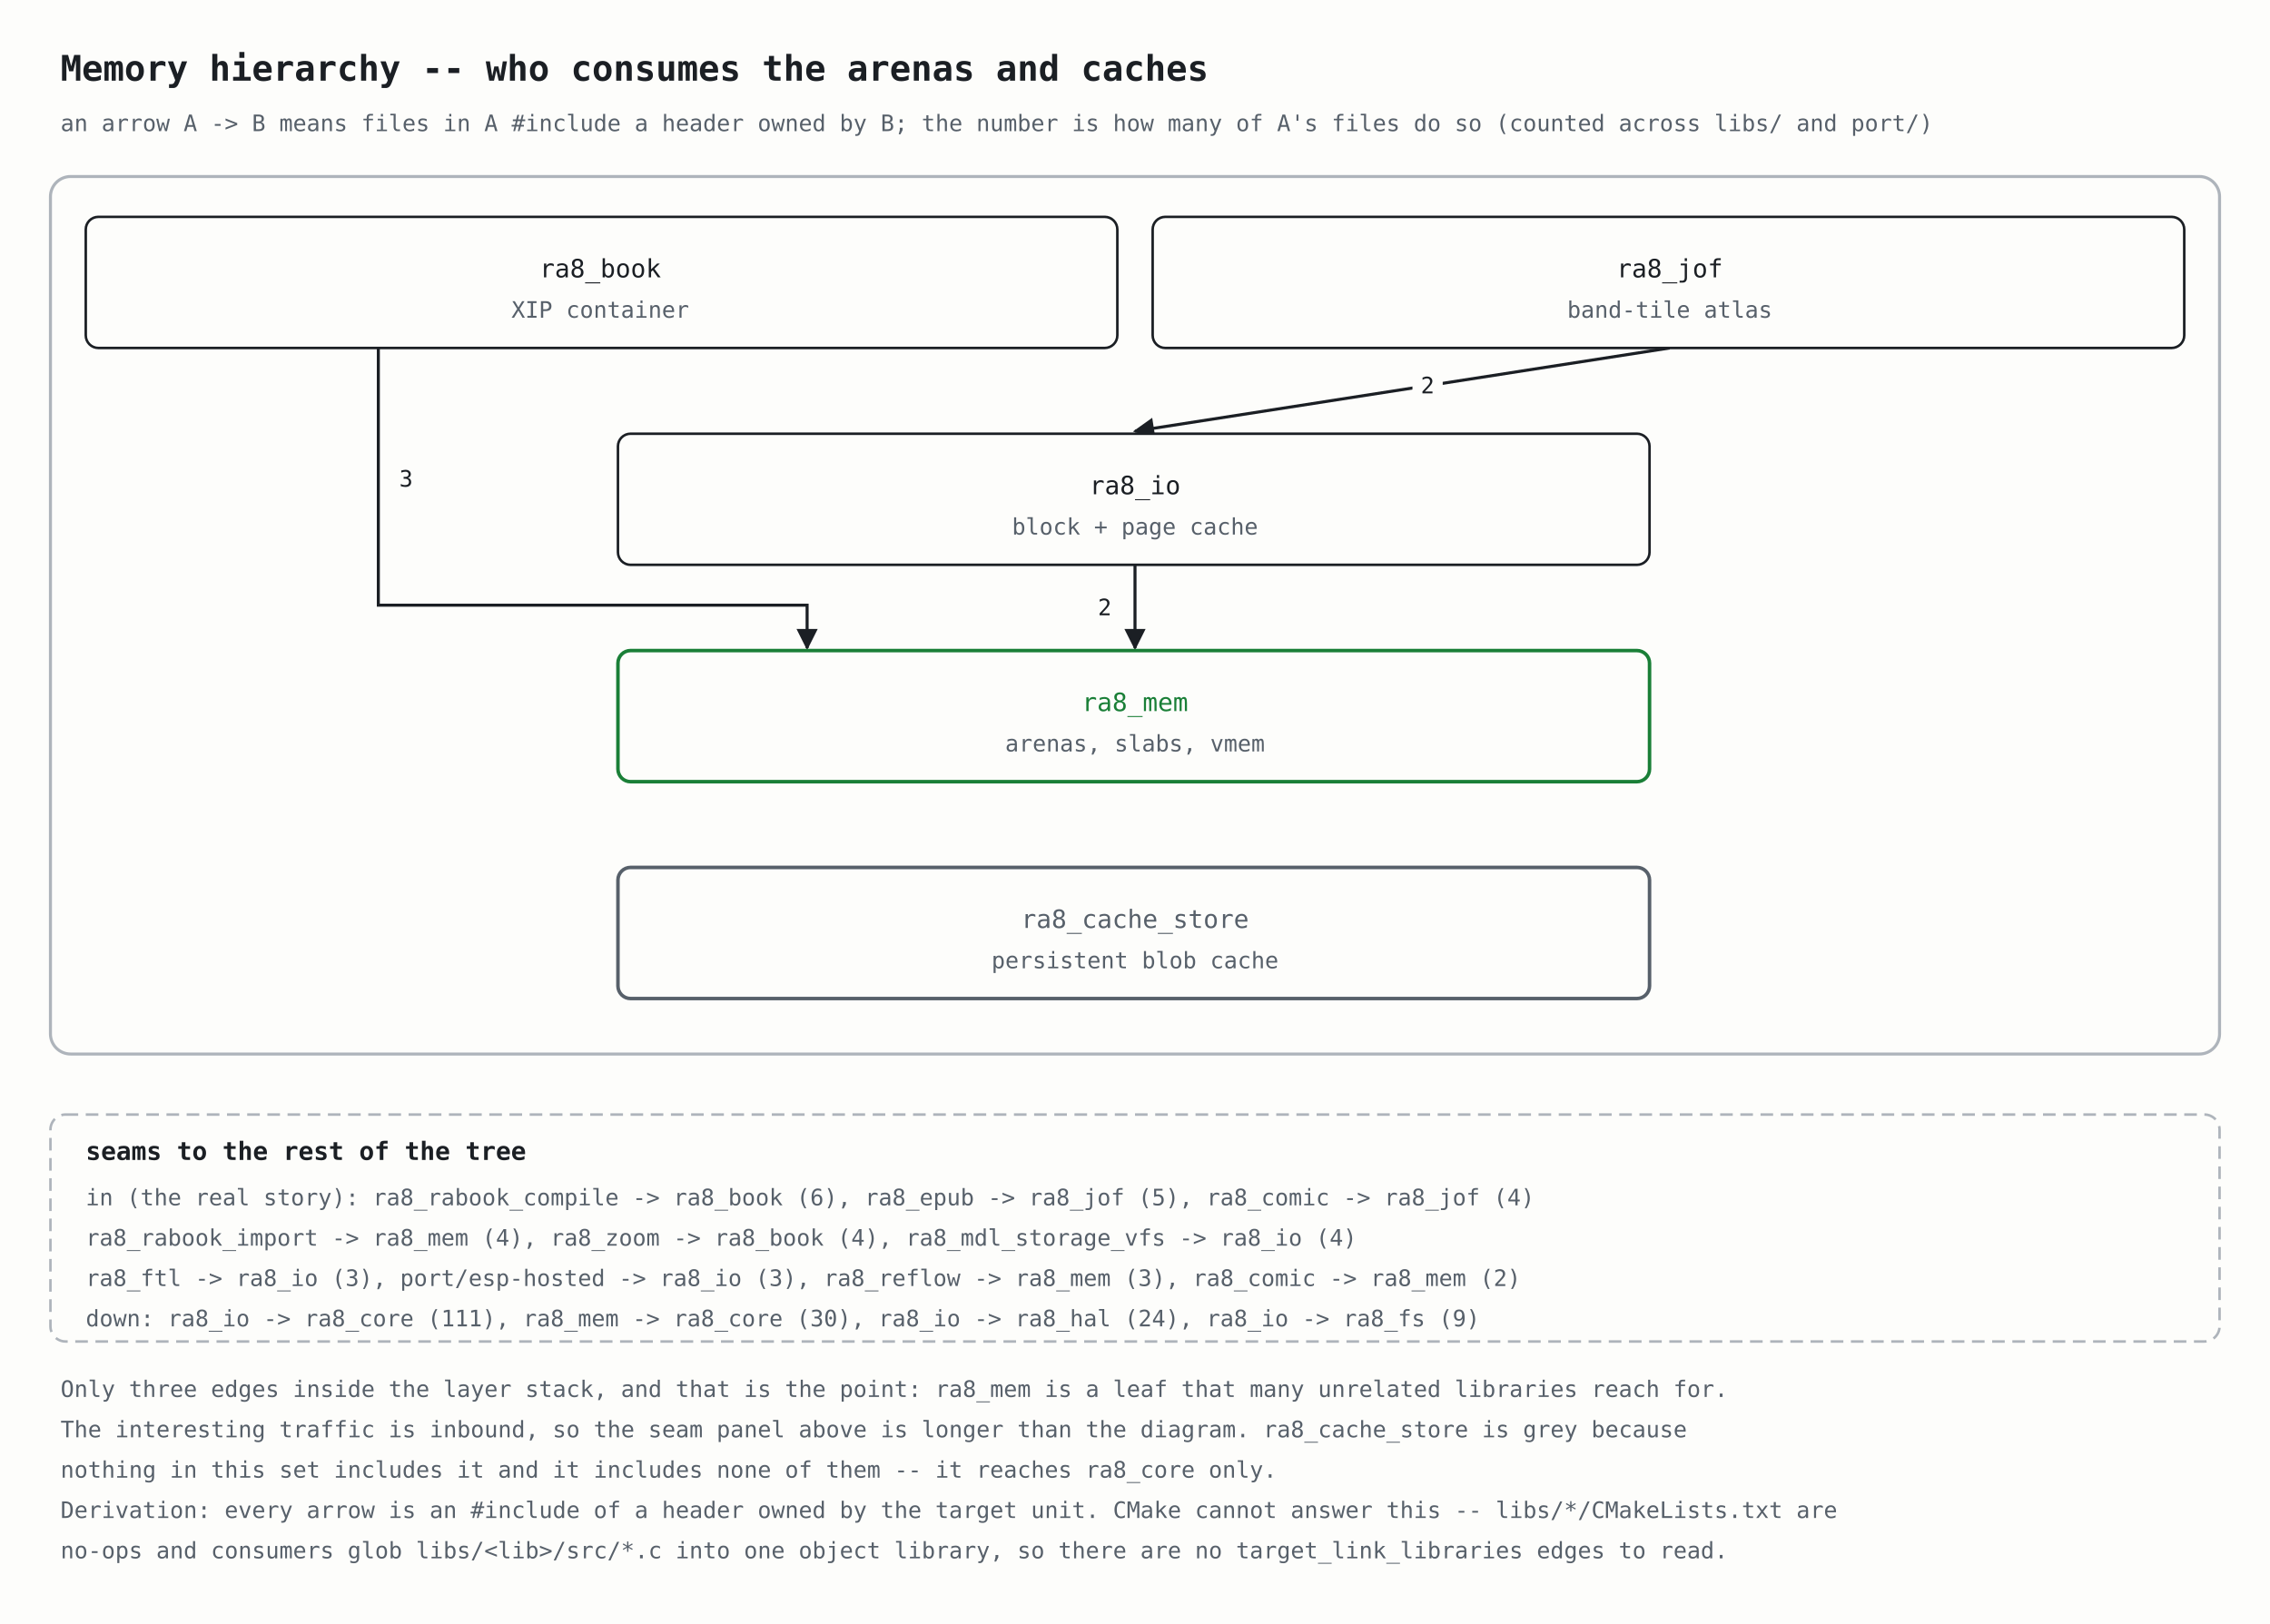
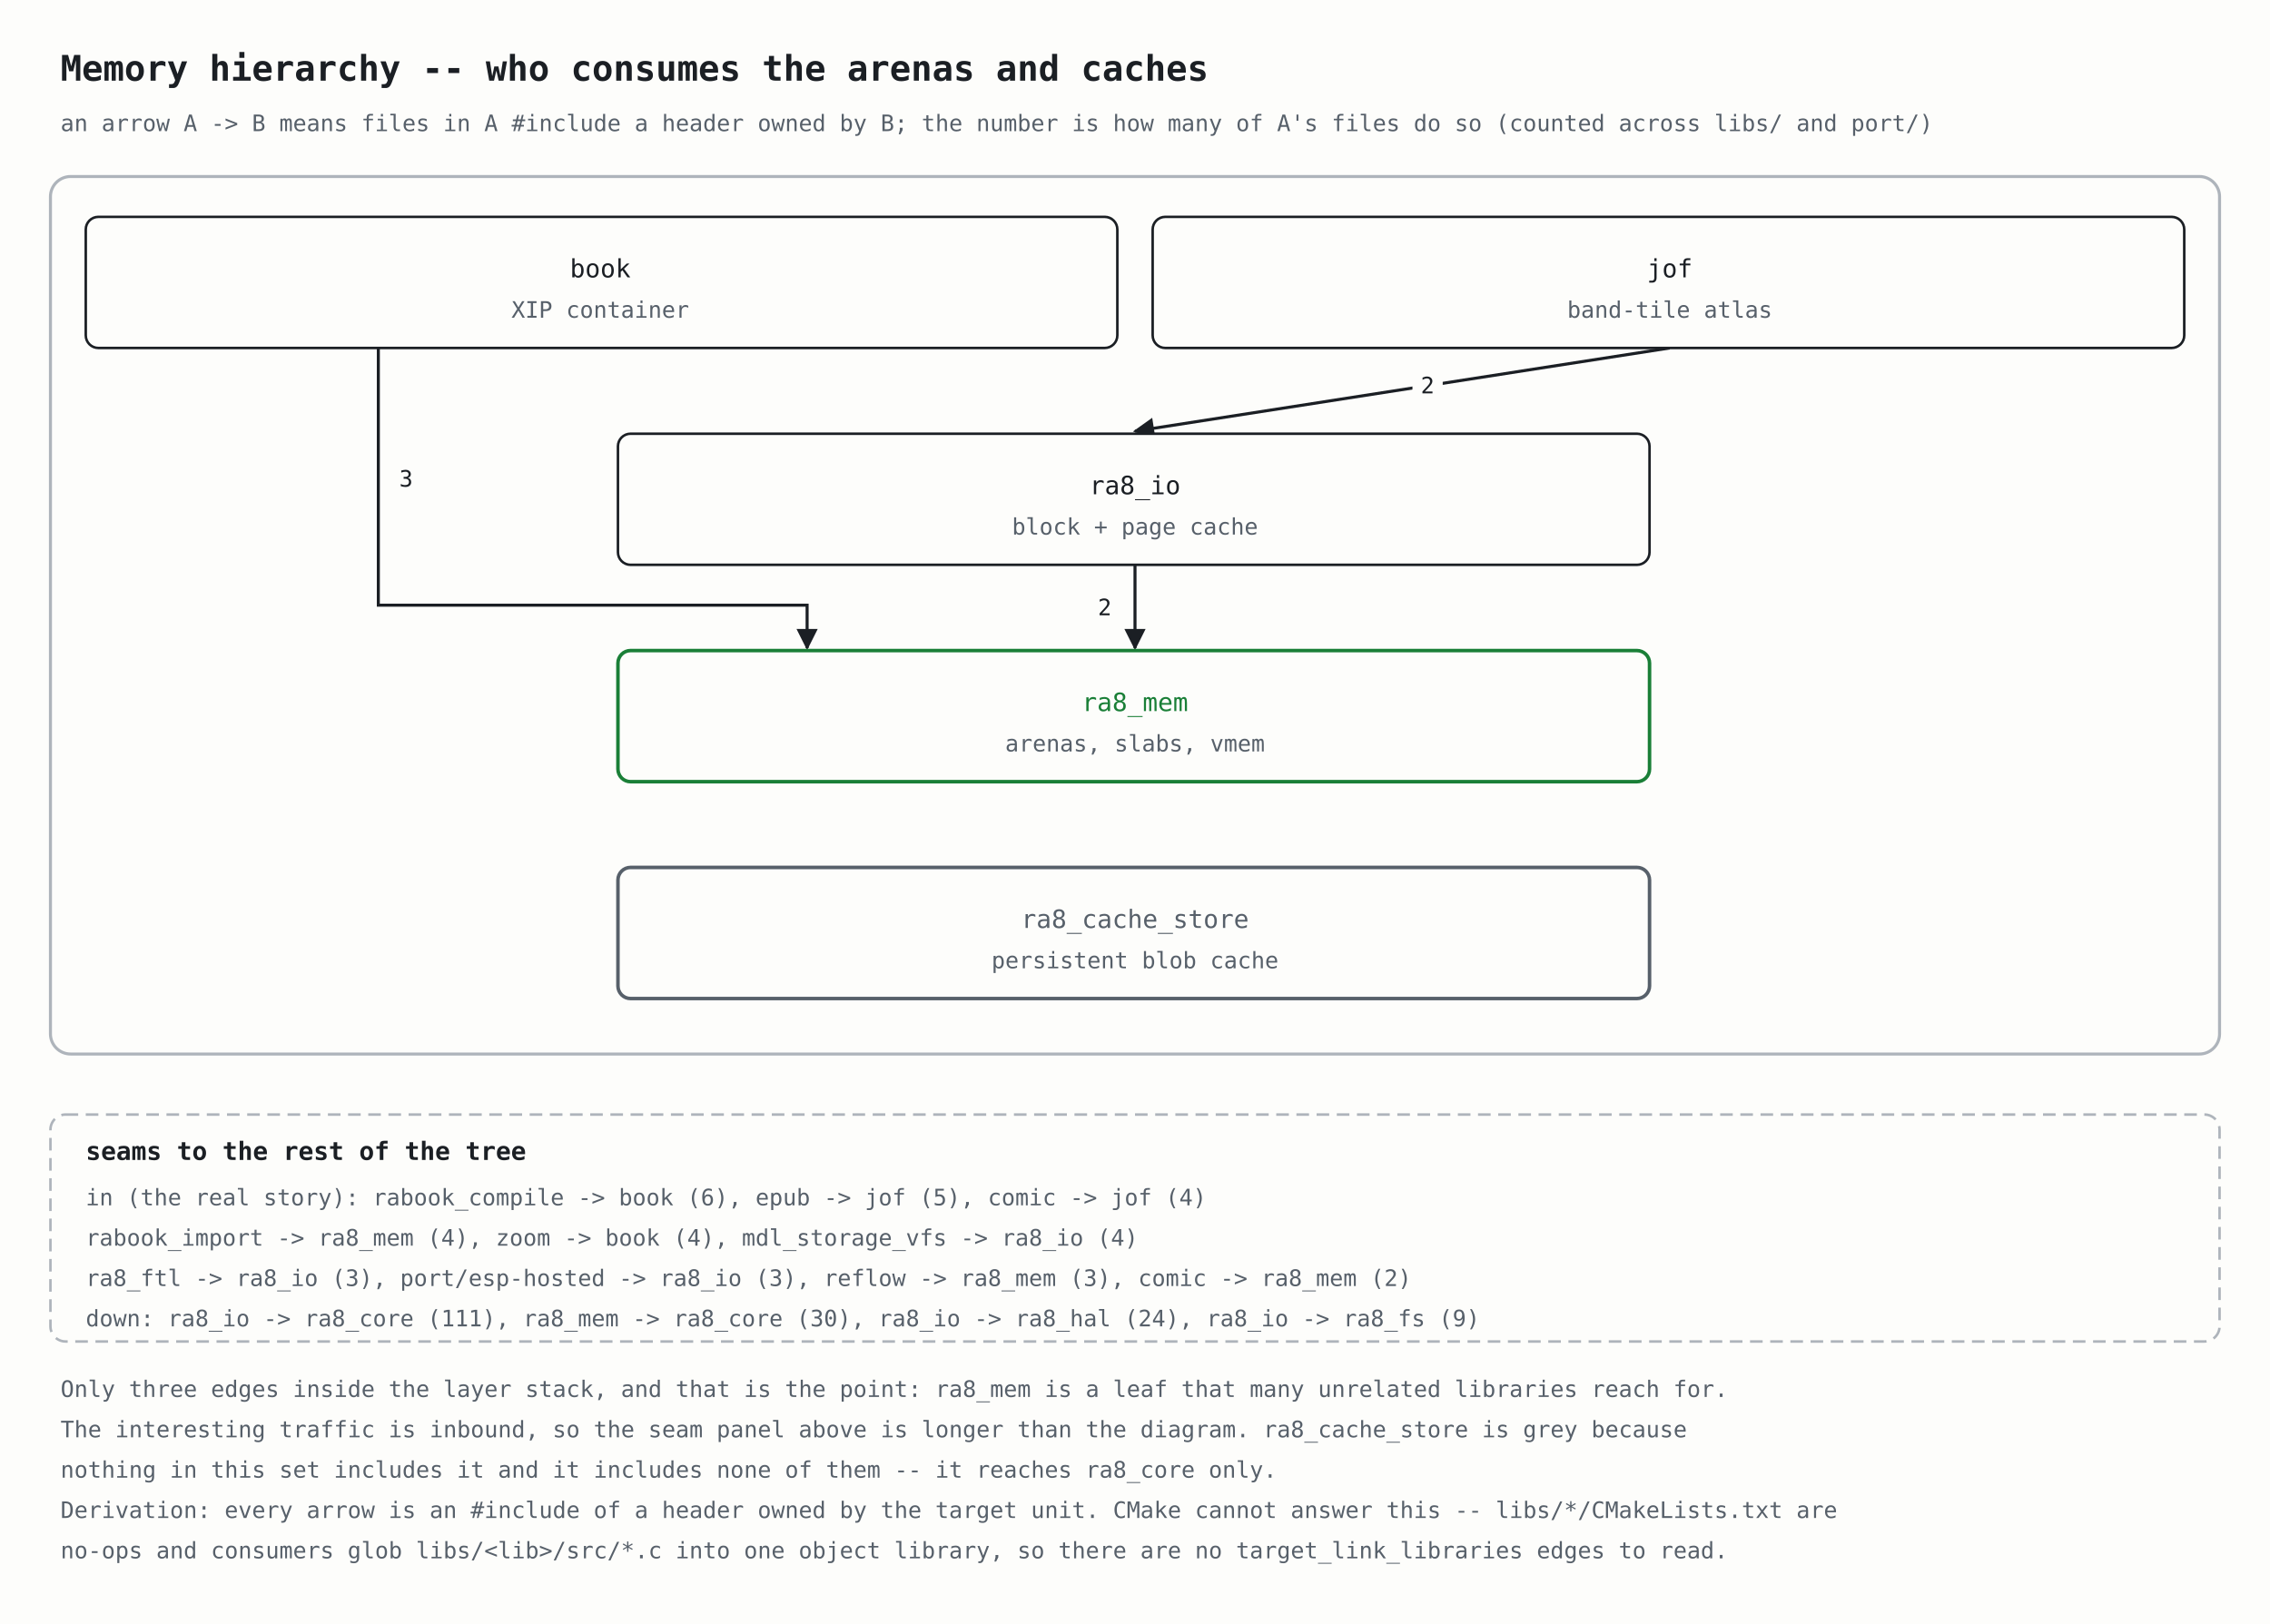
- <svg xmlns="http://www.w3.org/2000/svg" viewBox="0 0 900 644" width="900" role="img" aria-label="Memory hierarchy -- who consumes the arenas and caches. an arrow from A to B means files in A #include a header owned by B; the number is how many of A's files do so (counted across libs/ and port/) in (the real story): ra8_rabook_compile - to  ra8_book (6), ra8_epub - to  ra8_jof (5), ra8_comic - to  ra8_jof (4)       ra8_rabook_import - to  ra8_mem (4), ra8_zoom - to  ra8_book (4), ra8_mdl_storage_vfs - to  ra8_io (4)       ra8_ftl - to  ra8_io (3), port/esp-hosted - to  ra8_io (3), ra8_reflow - to  ra8_mem (3), ra8_comic - to  ra8_mem (2) down: ra8_io - to  ra8_core (111), ra8_mem - to  ra8_core (30), ra8_io - to  ra8_hal (24), ra8_io - to  ra8_fs (9) Only three edges inside the layer stack, and that is the point: ra8_mem is a leaf that many unrelated libraries reach for. The interesting traffic is inbound, so the seam panel above is longer than the diagram. ra8_cache_store is grey because nothing in this set includes it and it includes none of them -- it reaches ra8_core only. Derivation: every arrow is an #include of a header owned by the target unit. CMake cannot answer this -- libs/*/CMakeLists.txt are no-ops and consumers glob libs/ lib to /src/*.c into one object library, so there are no target_link_libraries edges to read.">
+ <svg xmlns="http://www.w3.org/2000/svg" viewBox="0 0 900 644" width="900" role="img" aria-label="Memory hierarchy -- who consumes the arenas and caches. an arrow from A to B means files in A #include a header owned by B; the number is how many of A's files do so (counted across libs/ and port/) in (the real story): rabook_compile - to  book (6), epub - to  jof (5), comic - to  jof (4)       rabook_import - to  ra8_mem (4), zoom - to  book (4), mdl_storage_vfs - to  ra8_io (4)       ra8_ftl - to  ra8_io (3), port/esp-hosted - to  ra8_io (3), reflow - to  ra8_mem (3), comic - to  ra8_mem (2) down: ra8_io - to  ra8_core (111), ra8_mem - to  ra8_core (30), ra8_io - to  ra8_hal (24), ra8_io - to  ra8_fs (9) Only three edges inside the layer stack, and that is the point: ra8_mem is a leaf that many unrelated libraries reach for. The interesting traffic is inbound, so the seam panel above is longer than the diagram. ra8_cache_store is grey because nothing in this set includes it and it includes none of them -- it reaches ra8_core only. Derivation: every arrow is an #include of a header owned by the target unit. CMake cannot answer this -- libs/*/CMakeLists.txt are no-ops and consumers glob libs/ lib to /src/*.c into one object library, so there are no target_link_libraries edges to read.">
  <defs>
    <marker id="aInk" viewBox="0 0 10 10" refX="9" refY="5" markerWidth="7" markerHeight="7" orient="auto-start-reverse">
      <path d="M0,0 L10,5 L0,10 z" fill="#1b1f24" />
    </marker>
    <marker id="aAcc" viewBox="0 0 10 10" refX="9" refY="5" markerWidth="7" markerHeight="7" orient="auto-start-reverse">
      <path d="M0,0 L10,5 L0,10 z" fill="#0969da" />
    </marker>
    <marker id="aGrn" viewBox="0 0 10 10" refX="9" refY="5" markerWidth="7" markerHeight="7" orient="auto-start-reverse">
      <path d="M0,0 L10,5 L0,10 z" fill="#1a7f37" />
    </marker>
    <marker id="aWrm" viewBox="0 0 10 10" refX="9" refY="5" markerWidth="7" markerHeight="7" orient="auto-start-reverse">
      <path d="M0,0 L10,5 L0,10 z" fill="#bc4c00" />
    </marker>
  </defs>
  <rect x="0" y="0" width="900" height="644" fill="#fdfdfb" />
  <g font-family="ui-monospace,SFMono-Regular,Menlo,Consolas,monospace">
    <text x="24" y="32" fill="#1b1f24" font-size="14" font-weight="bold">Memory hierarchy -- who consumes the arenas and caches</text>
    <text x="24" y="52" fill="#57606a" font-size="9">an arrow A -&gt; B means files in A #include a header owned by B; the number is how many of A's files do so (counted across libs/ and port/)</text>
    <rect x="20" y="70" width="860" height="348" rx="8" fill="none" stroke="#aeb4bb" stroke-width="1.2" />
    <polyline points="150,138 150,240 320,240 320,257" fill="none" stroke="#1b1f24" stroke-width="1.2" marker-end="url(#aInk)" />
    <text x="161" y="193" text-anchor="middle" fill="#1b1f24" font-size="9">3</text>
    <line x1="662" y1="138" x2="450" y2="171" stroke="#1b1f24" stroke-width="1.2" marker-end="url(#aInk)" />
    <rect x="560" y="147" width="12" height="12" fill="#fdfdfb" />
    <text x="566" y="156" text-anchor="middle" fill="#1b1f24" font-size="9">2</text>
    <line x1="450" y1="224" x2="450" y2="257" stroke="#1b1f24" stroke-width="1.2" marker-end="url(#aInk)" />
    <text x="438" y="244" text-anchor="middle" fill="#1b1f24" font-size="9">2</text>
    <rect x="34" y="86" width="409" height="52" rx="5" fill="#fdfdfb" stroke="#1b1f24" stroke-width="1" />
-     <text x="238" y="110" text-anchor="middle" fill="#1b1f24" font-size="10">ra8_book</text>
+     <text x="238" y="110" text-anchor="middle" fill="#1b1f24" font-size="10">book</text>
    <text x="238" y="126" text-anchor="middle" fill="#57606a" font-size="9">XIP container</text>
    <rect x="457" y="86" width="409" height="52" rx="5" fill="#fdfdfb" stroke="#1b1f24" stroke-width="1" />
-     <text x="662" y="110" text-anchor="middle" fill="#1b1f24" font-size="10">ra8_jof</text>
+     <text x="662" y="110" text-anchor="middle" fill="#1b1f24" font-size="10">jof</text>
    <text x="662" y="126" text-anchor="middle" fill="#57606a" font-size="9">band-tile atlas</text>
    <rect x="245" y="172" width="409" height="52" rx="5" fill="#fdfdfb" stroke="#1b1f24" stroke-width="1" />
    <text x="450" y="196" text-anchor="middle" fill="#1b1f24" font-size="10">ra8_io</text>
    <text x="450" y="212" text-anchor="middle" fill="#57606a" font-size="9">block + page cache</text>
    <rect x="245" y="258" width="409" height="52" rx="5" fill="#fdfdfb" stroke="#1a7f37" stroke-width="1.4" />
    <text x="450" y="282" text-anchor="middle" fill="#1a7f37" font-size="10">ra8_mem</text>
    <text x="450" y="298" text-anchor="middle" fill="#57606a" font-size="9">arenas, slabs, vmem</text>
    <rect x="245" y="344" width="409" height="52" rx="5" fill="#fdfdfb" stroke="#57606a" stroke-width="1.4" />
    <text x="450" y="368" text-anchor="middle" fill="#57606a" font-size="10">ra8_cache_store</text>
    <text x="450" y="384" text-anchor="middle" fill="#57606a" font-size="9">persistent blob cache</text>
    <rect x="20" y="442" width="860" height="90" rx="6" fill="none" stroke="#aeb4bb" stroke-width="1" stroke-dasharray="5 3" />
    <text x="34" y="460" fill="#1b1f24" font-size="10" font-weight="bold">seams to the rest of the tree</text>
-     <text x="34" y="478" fill="#57606a" font-size="9">in (the real story): ra8_rabook_compile -&gt; ra8_book (6), ra8_epub -&gt; ra8_jof (5), ra8_comic -&gt; ra8_jof (4)</text>
-     <text x="34" y="494" fill="#57606a" font-size="9">      ra8_rabook_import -&gt; ra8_mem (4), ra8_zoom -&gt; ra8_book (4), ra8_mdl_storage_vfs -&gt; ra8_io (4)</text>
-     <text x="34" y="510" fill="#57606a" font-size="9">      ra8_ftl -&gt; ra8_io (3), port/esp-hosted -&gt; ra8_io (3), ra8_reflow -&gt; ra8_mem (3), ra8_comic -&gt; ra8_mem (2)</text>
+     <text x="34" y="478" fill="#57606a" font-size="9">in (the real story): rabook_compile -&gt; book (6), epub -&gt; jof (5), comic -&gt; jof (4)</text>
+     <text x="34" y="494" fill="#57606a" font-size="9">      rabook_import -&gt; ra8_mem (4), zoom -&gt; book (4), mdl_storage_vfs -&gt; ra8_io (4)</text>
+     <text x="34" y="510" fill="#57606a" font-size="9">      ra8_ftl -&gt; ra8_io (3), port/esp-hosted -&gt; ra8_io (3), reflow -&gt; ra8_mem (3), comic -&gt; ra8_mem (2)</text>
    <text x="34" y="526" fill="#57606a" font-size="9">down: ra8_io -&gt; ra8_core (111), ra8_mem -&gt; ra8_core (30), ra8_io -&gt; ra8_hal (24), ra8_io -&gt; ra8_fs (9)</text>
    <text x="24" y="554" fill="#57606a" font-size="9">Only three edges inside the layer stack, and that is the point: ra8_mem is a leaf that many unrelated libraries reach for.</text>
    <text x="24" y="570" fill="#57606a" font-size="9">The interesting traffic is inbound, so the seam panel above is longer than the diagram. ra8_cache_store is grey because</text>
    <text x="24" y="586" fill="#57606a" font-size="9">nothing in this set includes it and it includes none of them -- it reaches ra8_core only.</text>
    <text x="24" y="602" fill="#57606a" font-size="9">Derivation: every arrow is an #include of a header owned by the target unit. CMake cannot answer this -- libs/*/CMakeLists.txt are</text>
    <text x="24" y="618" fill="#57606a" font-size="9">no-ops and consumers glob libs/&lt;lib&gt;/src/*.c into one object library, so there are no target_link_libraries edges to read.</text>
  </g>
</svg>
